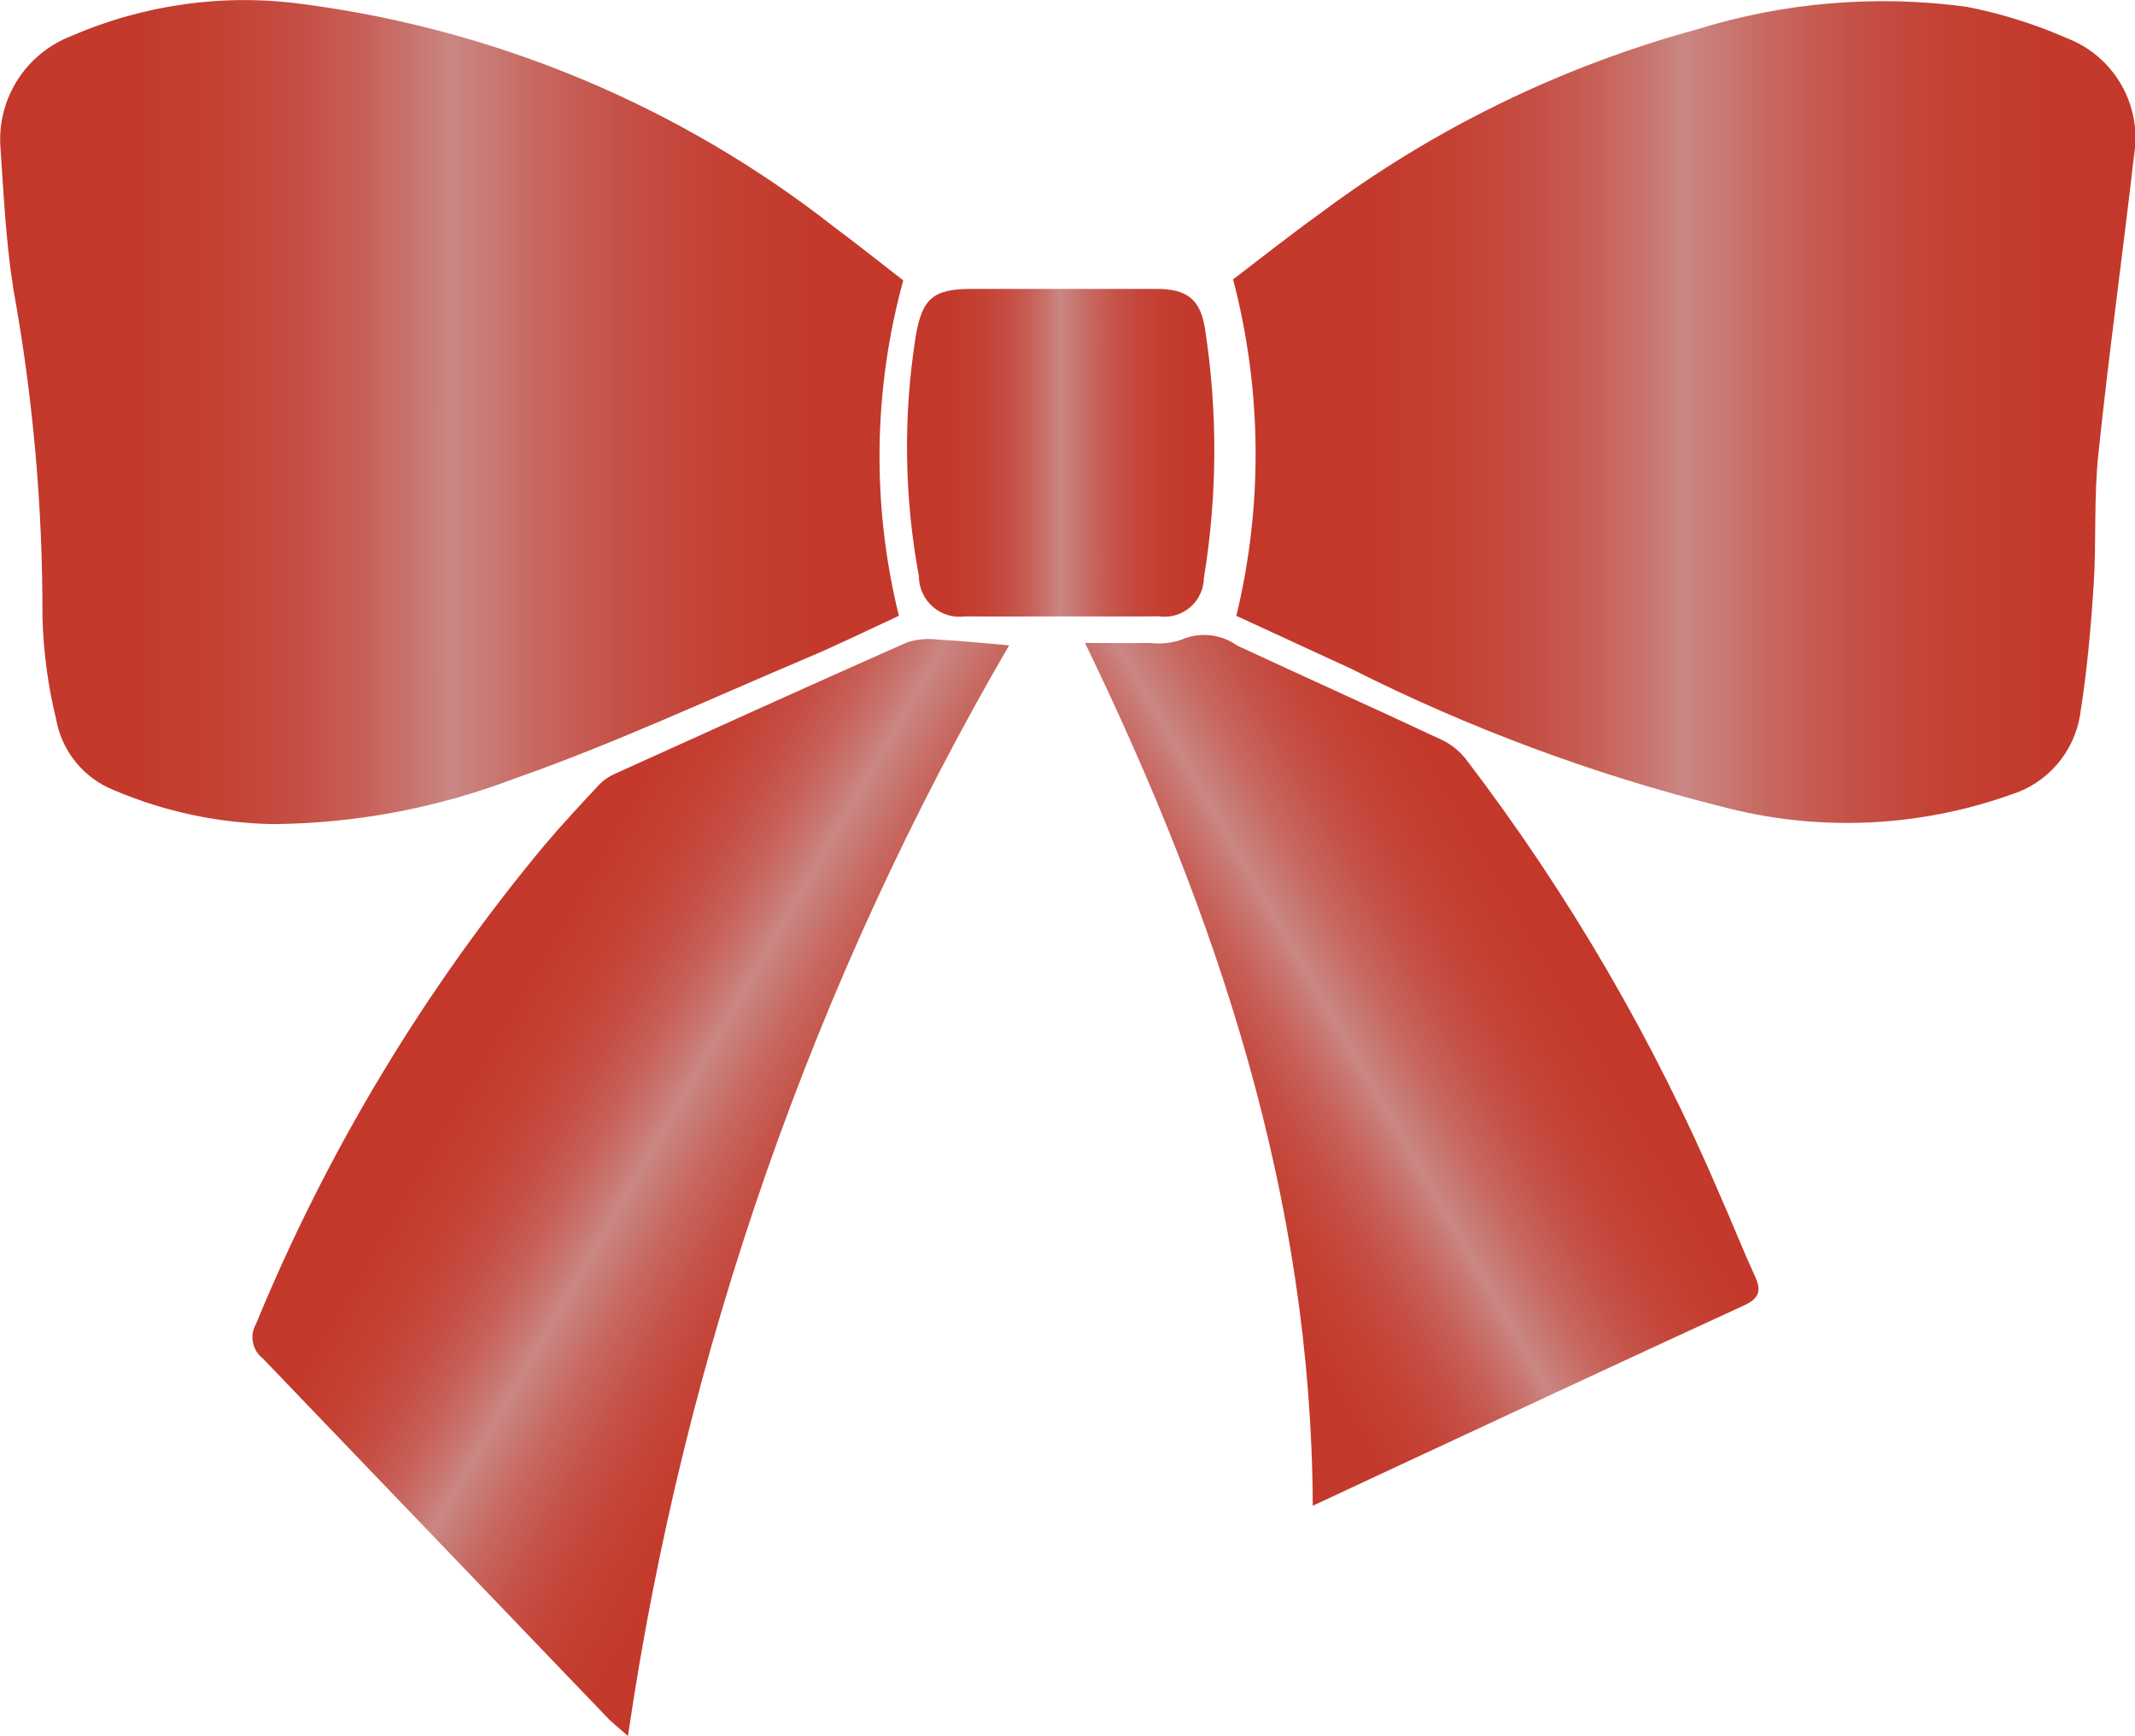
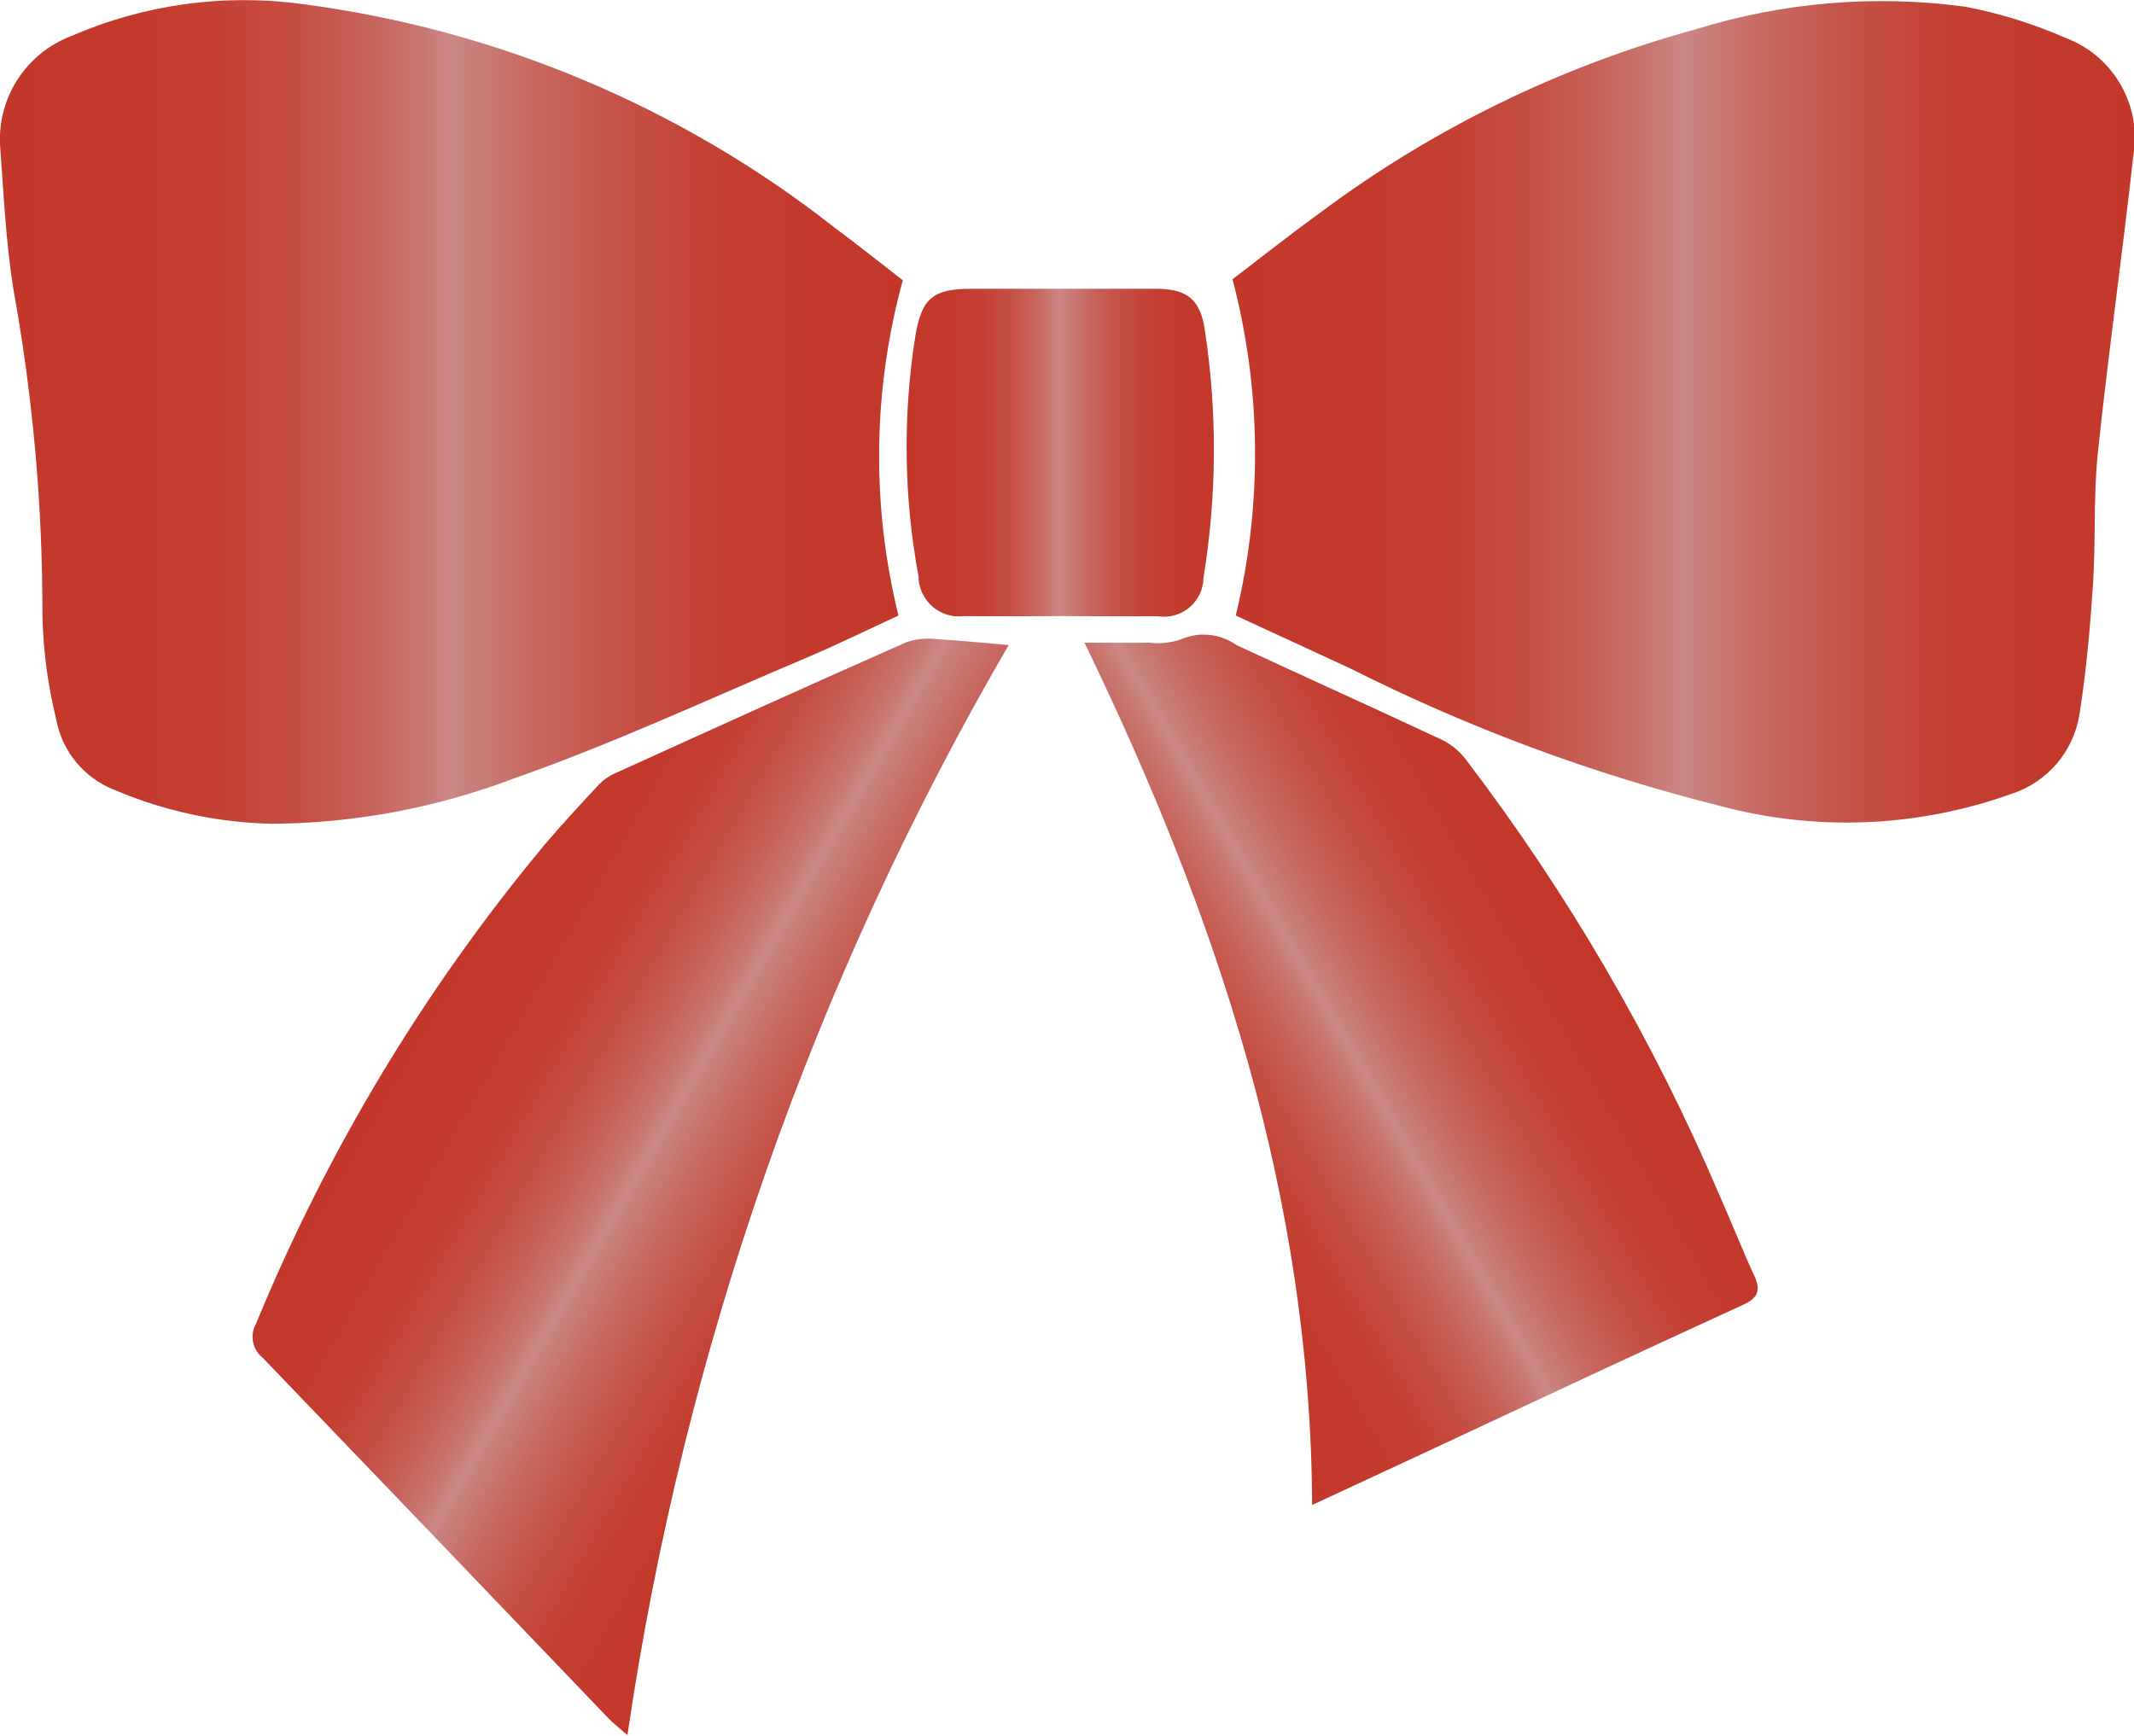
- <svg xmlns="http://www.w3.org/2000/svg" xmlns:xlink="http://www.w3.org/1999/xlink" width="15.86mm" height="12.897mm" viewBox="0 0 44.957 36.558">
+ <svg xmlns="http://www.w3.org/2000/svg" xmlns:xlink="http://www.w3.org/1999/xlink" width="13.625mm" height="11.08mm" viewBox="0 0 38.623 31.408">
  <defs>
-     <linearGradient id="f0c5a94c-4c46-45ee-842f-e9e1cd517f8c" data-name="Degradado sin nombre 230" y1="8.686" x2="19.02" y2="8.686" gradientUnits="userSpaceOnUse">
+     <linearGradient id="60ea0016-fcdb-49a7-b521-9fe1f2a9140a" data-name="Degradado sin nombre 230" y1="7.462" x2="16.34" y2="7.462" gradientUnits="userSpaceOnUse">
      <stop offset="0" stop-color="#c3382a" />
      <stop offset="0.155" stop-color="#c33a2d" />
      <stop offset="0.251" stop-color="#c44235" />
      <stop offset="0.33" stop-color="#c54e44" />
      <stop offset="0.401" stop-color="#c76058" />
      <stop offset="0.465" stop-color="#c97772" />
      <stop offset="0.5" stop-color="#ca8784" />
      <stop offset="0.516" stop-color="#c9817d" />
      <stop offset="0.597" stop-color="#c7675f" />
      <stop offset="0.682" stop-color="#c55248" />
      <stop offset="0.773" stop-color="#c44337" />
      <stop offset="0.873" stop-color="#c33b2d" />
      <stop offset="1" stop-color="#c3382a" />
    </linearGradient>
-     <linearGradient id="56adf7e3-4e0e-4d5c-a797-f181c36cc95c" x1="25.965" y1="8.662" x2="44.957" y2="8.662" xlink:href="#f0c5a94c-4c46-45ee-842f-e9e1cd517f8c" />
-     <linearGradient id="35e9f92d-b3c9-4ea1-b90d-fee13b28a711" x1="9.277" y1="20.479" x2="19.199" y2="26.207" xlink:href="#f0c5a94c-4c46-45ee-842f-e9e1cd517f8c" />
-     <linearGradient id="0f510bd9-0695-4f21-bb17-734ed8369501" x1="23.334" y1="24.243" x2="32.865" y2="18.74" xlink:href="#f0c5a94c-4c46-45ee-842f-e9e1cd517f8c" />
-     <linearGradient id="991f9490-40d1-4bbd-a836-e7f98a25011d" x1="19.097" y1="9.532" x2="25.573" y2="9.532" xlink:href="#f0c5a94c-4c46-45ee-842f-e9e1cd517f8c" />
+     <linearGradient id="d37a3843-f9dc-4b3e-8cf2-e7c074db3a70" x1="22.307" y1="7.442" x2="38.623" y2="7.442" xlink:href="#60ea0016-fcdb-49a7-b521-9fe1f2a9140a" />
+     <linearGradient id="4dacda01-c8f6-4bae-9672-b1e60df8c543" x1="7.97" y1="17.594" x2="16.494" y2="22.515" xlink:href="#60ea0016-fcdb-49a7-b521-9fe1f2a9140a" />
+     <linearGradient id="1248190e-3bac-451a-995a-fbea13a47da9" x1="20.047" y1="20.828" x2="28.235" y2="16.1" xlink:href="#60ea0016-fcdb-49a7-b521-9fe1f2a9140a" />
+     <linearGradient id="b1a11a56-8edb-42b4-bb66-ee9974f0063d" x1="16.407" y1="8.189" x2="21.97" y2="8.189" xlink:href="#60ea0016-fcdb-49a7-b521-9fe1f2a9140a" />
  </defs>
-   <g id="41d31438-51b7-44a4-bd1e-053e80d2453f" data-name="Capa 2">
-     <g id="52f6e607-fc5a-47f8-8b89-475a39c8bc79" data-name="Capa 4">
+   <g id="fb650d15-07b8-432d-a9cc-fb7ec177f624" data-name="Capa 2">
+     <g id="0909f25d-7d71-4a22-a722-2569cf5353e2" data-name="Capa 4">
      <g>
-         <path d="M19.02,5.905a14,14,0,0,0-.092,7.063c-.614.283-1.28.612-1.964.9-2.045.865-4.064,1.806-6.156,2.538a14.586,14.586,0,0,1-5.065.949,8.956,8.956,0,0,1-3.326-.707,1.984,1.984,0,0,1-1.235-1.5,10.158,10.158,0,0,1-.288-2.168A38.012,38.012,0,0,0,.282,6.092C.122,5.084.075,4.056.005,3.034A2.334,2.334,0,0,1,1.494.762,9.127,9.127,0,0,1,6.385.087a22.966,22.966,0,0,1,11.188,4.7C18.078,5.163,18.568,5.556,19.02,5.905Z" fill="url(#f0c5a94c-4c46-45ee-842f-e9e1cd517f8c)" />
-         <path d="M26.034,12.969a14.5,14.5,0,0,0-.069-7.086c.546-.414,1.181-.92,1.84-1.393A23.653,23.653,0,0,1,35.72.622,13.22,13.22,0,0,1,41.4.141a10.041,10.041,0,0,1,2.126.664,2.251,2.251,0,0,1,1.409,2.477c-.239,2.091-.53,4.176-.748,6.269-.1.913-.041,1.841-.1,2.76s-.142,1.835-.286,2.742a2.105,2.105,0,0,1-1.444,1.677,10.3,10.3,0,0,1-6.118.253,37.67,37.67,0,0,1-7.79-2.9Z" fill="url(#56adf7e3-4e0e-4d5c-a797-f181c36cc95c)" />
-         <path d="M21.249,13.591a64.145,64.145,0,0,0-8.026,22.967c-.174-.154-.292-.244-.4-.351q-3.643-3.8-7.29-7.6a.563.563,0,0,1-.144-.722,38.962,38.962,0,0,1,6.088-10.1c.369-.434.758-.852,1.147-1.268a1.031,1.031,0,0,1,.321-.22c2.05-.929,4.1-1.859,6.157-2.77a1.525,1.525,0,0,1,.66-.057C20.231,13.494,20.694,13.544,21.249,13.591Z" fill="url(#35e9f92d-b3c9-4ea1-b90d-fee13b28a711)" />
-         <path d="M22.847,13.54c.525,0,.947.006,1.369,0a1.5,1.5,0,0,0,.647-.063,1.2,1.2,0,0,1,1.19.119c1.444.672,2.9,1.325,4.339,2a1.443,1.443,0,0,1,.49.41,42.826,42.826,0,0,1,5.346,9.187c.249.561.473,1.133.73,1.69.14.306.079.465-.235.609-2.245,1.03-4.482,2.077-6.722,3.118l-2.358,1.1C27.615,25.221,25.646,19.32,22.847,13.54Z" fill="url(#0f510bd9-0695-4f21-bb17-734ed8369501)" />
-         <path d="M22.38,12.981c-.687,0-1.375.007-2.062,0a.855.855,0,0,1-.969-.848,14.912,14.912,0,0,1-.065-5.062c.135-.786.368-.986,1.172-.987,1.3,0,2.6,0,3.9,0,.644,0,.925.224,1.019.848a16.678,16.678,0,0,1-.024,5.239.831.831,0,0,1-.957.808C23.725,12.988,23.052,12.98,22.38,12.981Z" fill="url(#991f9490-40d1-4bbd-a836-e7f98a25011d)" />
+         <path d="M16.34,5.073a12.038,12.038,0,0,0-.079,6.069c-.527.242-1.1.525-1.687.773-1.757.743-3.492,1.552-5.289,2.181a12.549,12.549,0,0,1-4.351.815A7.677,7.677,0,0,1,2.077,14.3a1.7,1.7,0,0,1-1.061-1.285,8.707,8.707,0,0,1-.248-1.862A32.652,32.652,0,0,0,.242,5.234C.105,4.368.064,3.484,0,2.607A2,2,0,0,1,1.283.655a7.84,7.84,0,0,1,4.2-.58A19.726,19.726,0,0,1,15.1,4.116C15.532,4.436,15.952,4.774,16.34,5.073Z" fill="url(#60ea0016-fcdb-49a7-b521-9fe1f2a9140a)" />
+         <path d="M22.366,11.142a12.449,12.449,0,0,0-.059-6.088c.469-.356,1.015-.79,1.581-1.2a20.316,20.316,0,0,1,6.8-3.323A11.347,11.347,0,0,1,35.569.121,8.577,8.577,0,0,1,37.4.692a1.931,1.931,0,0,1,1.211,2.127c-.2,1.8-.455,3.588-.643,5.386-.082.785-.035,1.582-.087,2.371s-.122,1.577-.245,2.356a1.811,1.811,0,0,1-1.241,1.441,8.84,8.84,0,0,1-5.256.217A32.328,32.328,0,0,1,24.441,12.1Z" fill="url(#d37a3843-f9dc-4b3e-8cf2-e7c074db3a70)" />
+         <path d="M18.256,11.676a55.109,55.109,0,0,0-6.9,19.732c-.149-.132-.251-.21-.339-.3Q7.89,27.842,4.758,24.58a.484.484,0,0,1-.124-.62,33.458,33.458,0,0,1,5.231-8.68c.317-.373.651-.732.985-1.09A.892.892,0,0,1,11.126,14c1.761-.8,3.522-1.6,5.29-2.38a1.283,1.283,0,0,1,.566-.048C17.381,11.593,17.779,11.636,18.256,11.676Z" fill="url(#4dacda01-c8f6-4bae-9672-b1e60df8c543)" />
+         <path d="M19.628,11.633c.451,0,.814.005,1.176,0a1.294,1.294,0,0,0,.556-.055,1.032,1.032,0,0,1,1.022.1c1.241.577,2.489,1.138,3.728,1.719a1.235,1.235,0,0,1,.422.353,36.792,36.792,0,0,1,4.592,7.892c.214.482.406.973.627,1.452.121.263.068.4-.2.523C29.621,24.5,27.7,25.4,25.775,26.3l-2.027.942C23.724,21.668,22.033,16.6,19.628,11.633Z" fill="url(#1248190e-3bac-451a-995a-fbea13a47da9)" />
+         <path d="M19.227,11.152c-.59,0-1.181.006-1.771,0a.735.735,0,0,1-.833-.728,12.8,12.8,0,0,1-.055-4.349c.115-.676.316-.847,1.006-.848,1.118,0,2.236,0,3.354,0,.552,0,.794.193.875.728a14.336,14.336,0,0,1-.021,4.5.715.715,0,0,1-.822.7C20.383,11.158,19.805,11.152,19.227,11.152Z" fill="url(#b1a11a56-8edb-42b4-bb66-ee9974f0063d)" />
      </g>
    </g>
  </g>
</svg>
